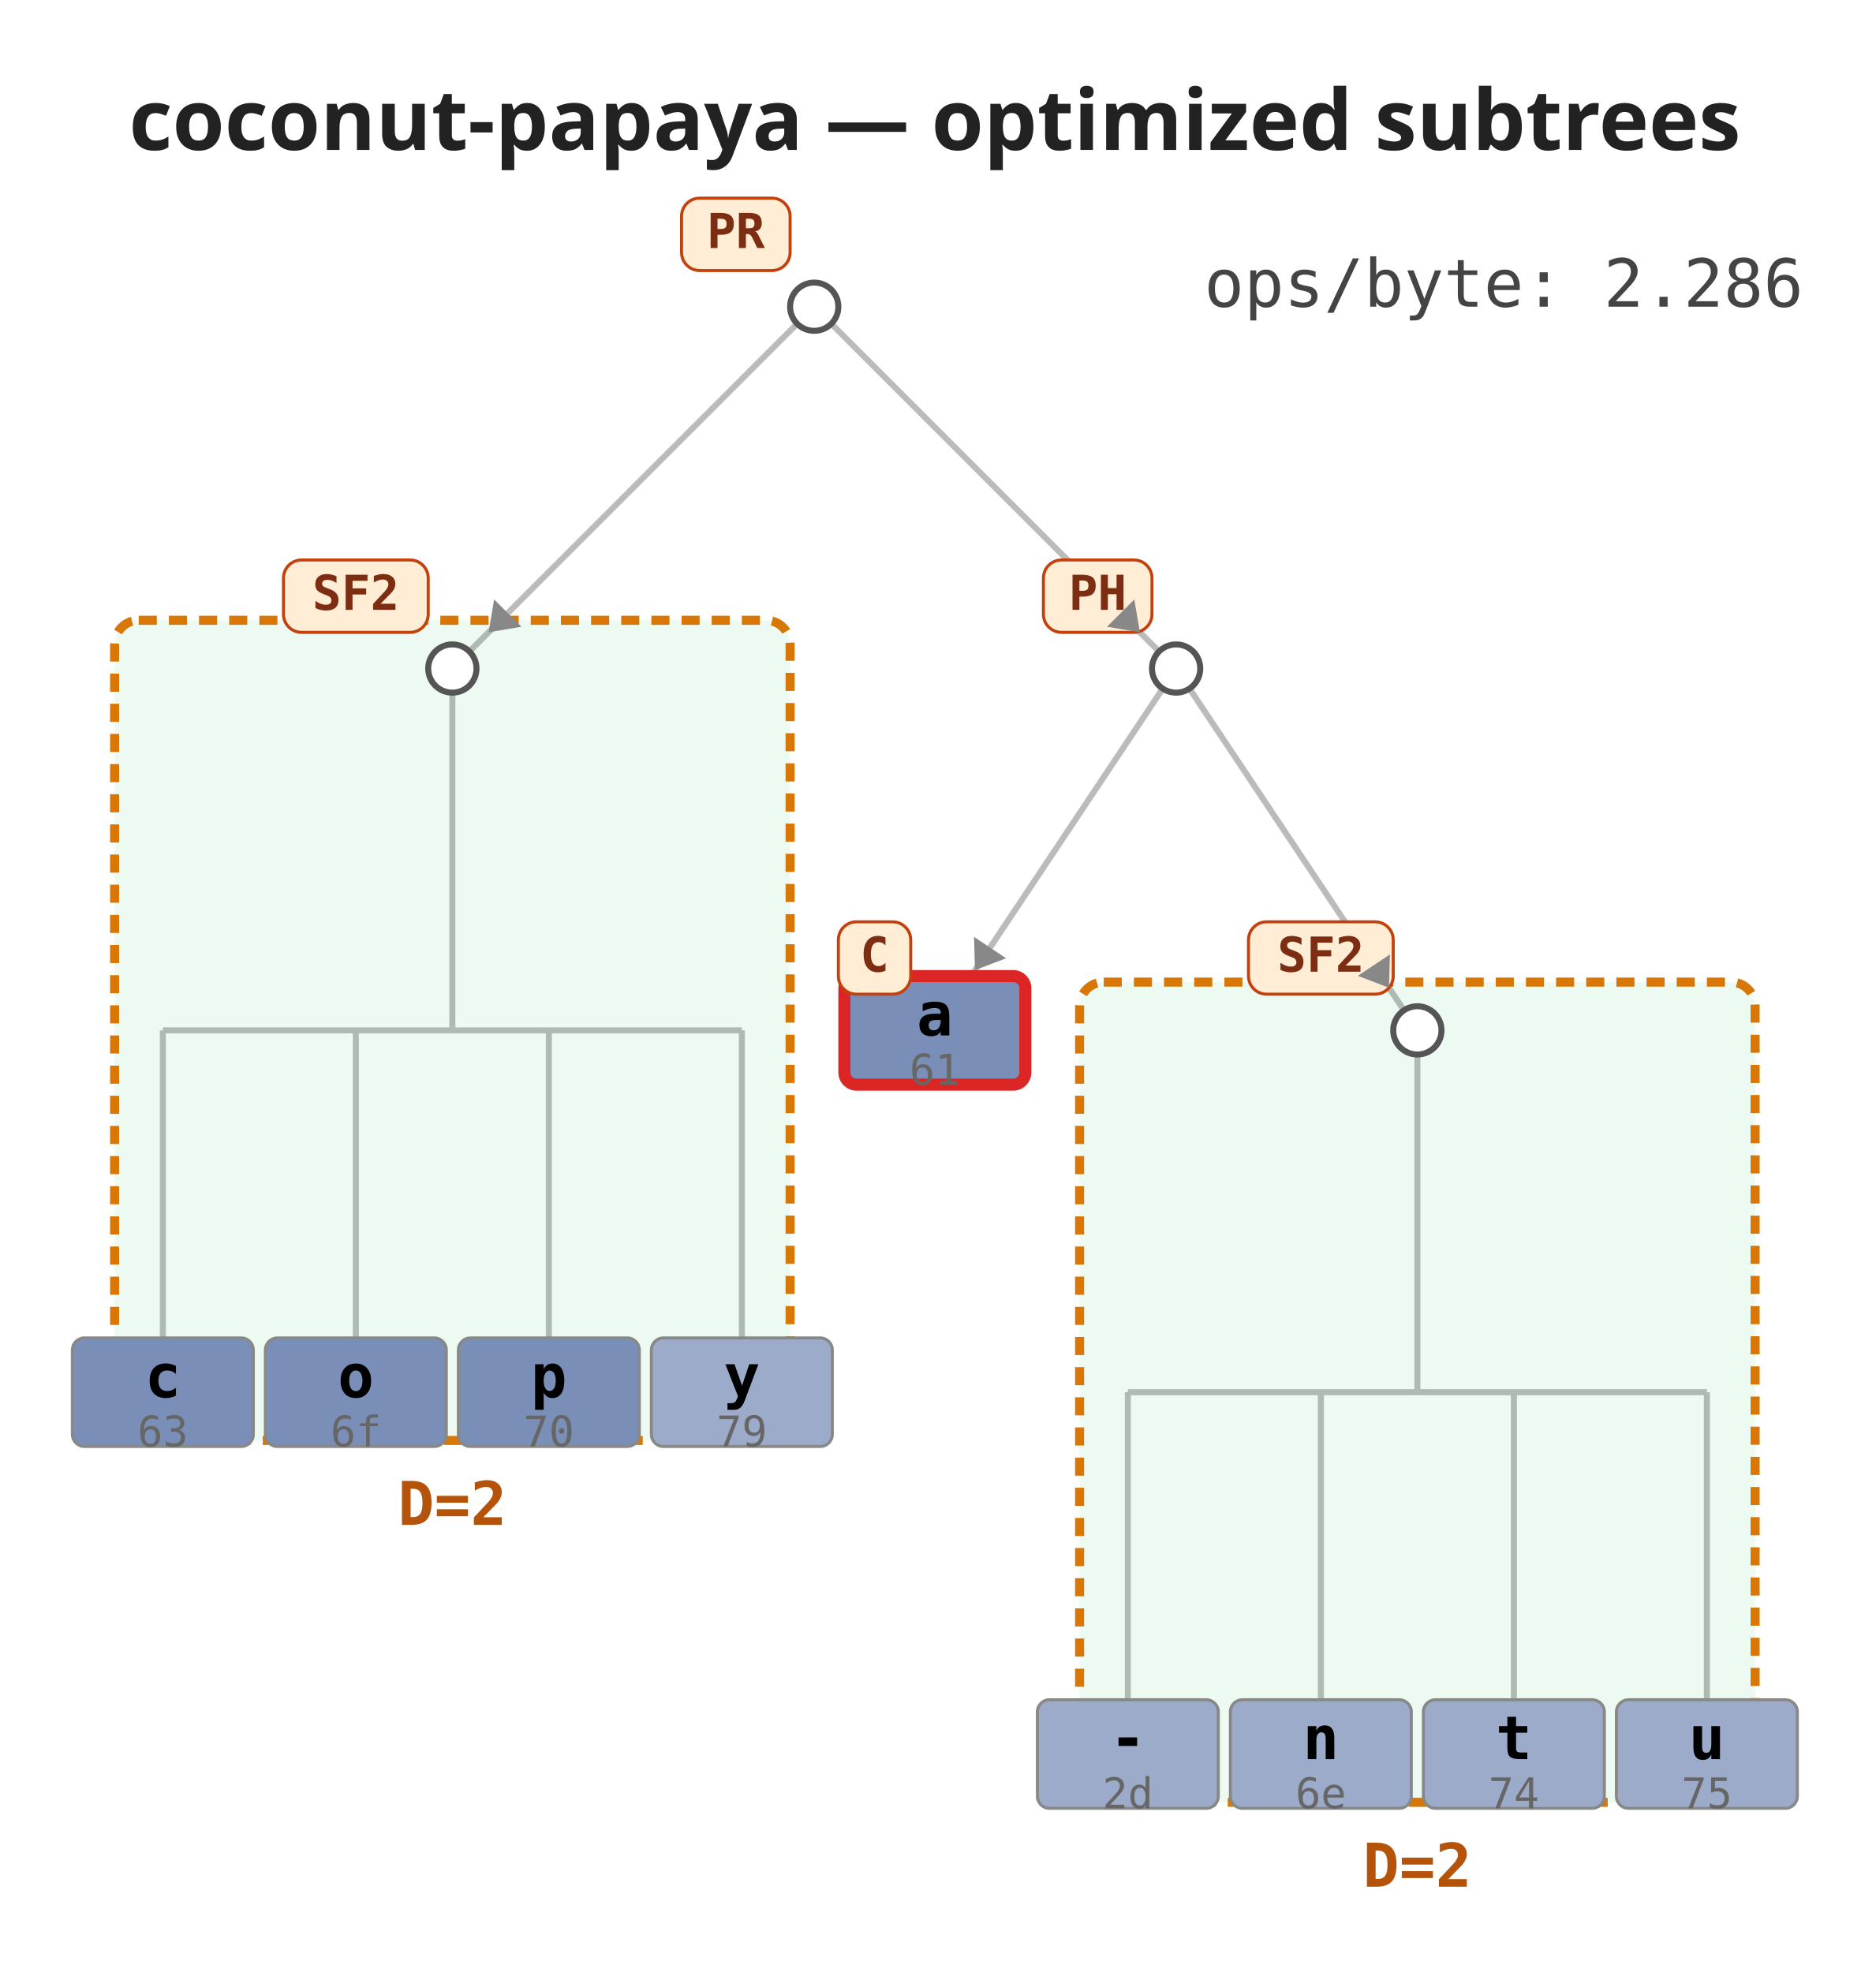
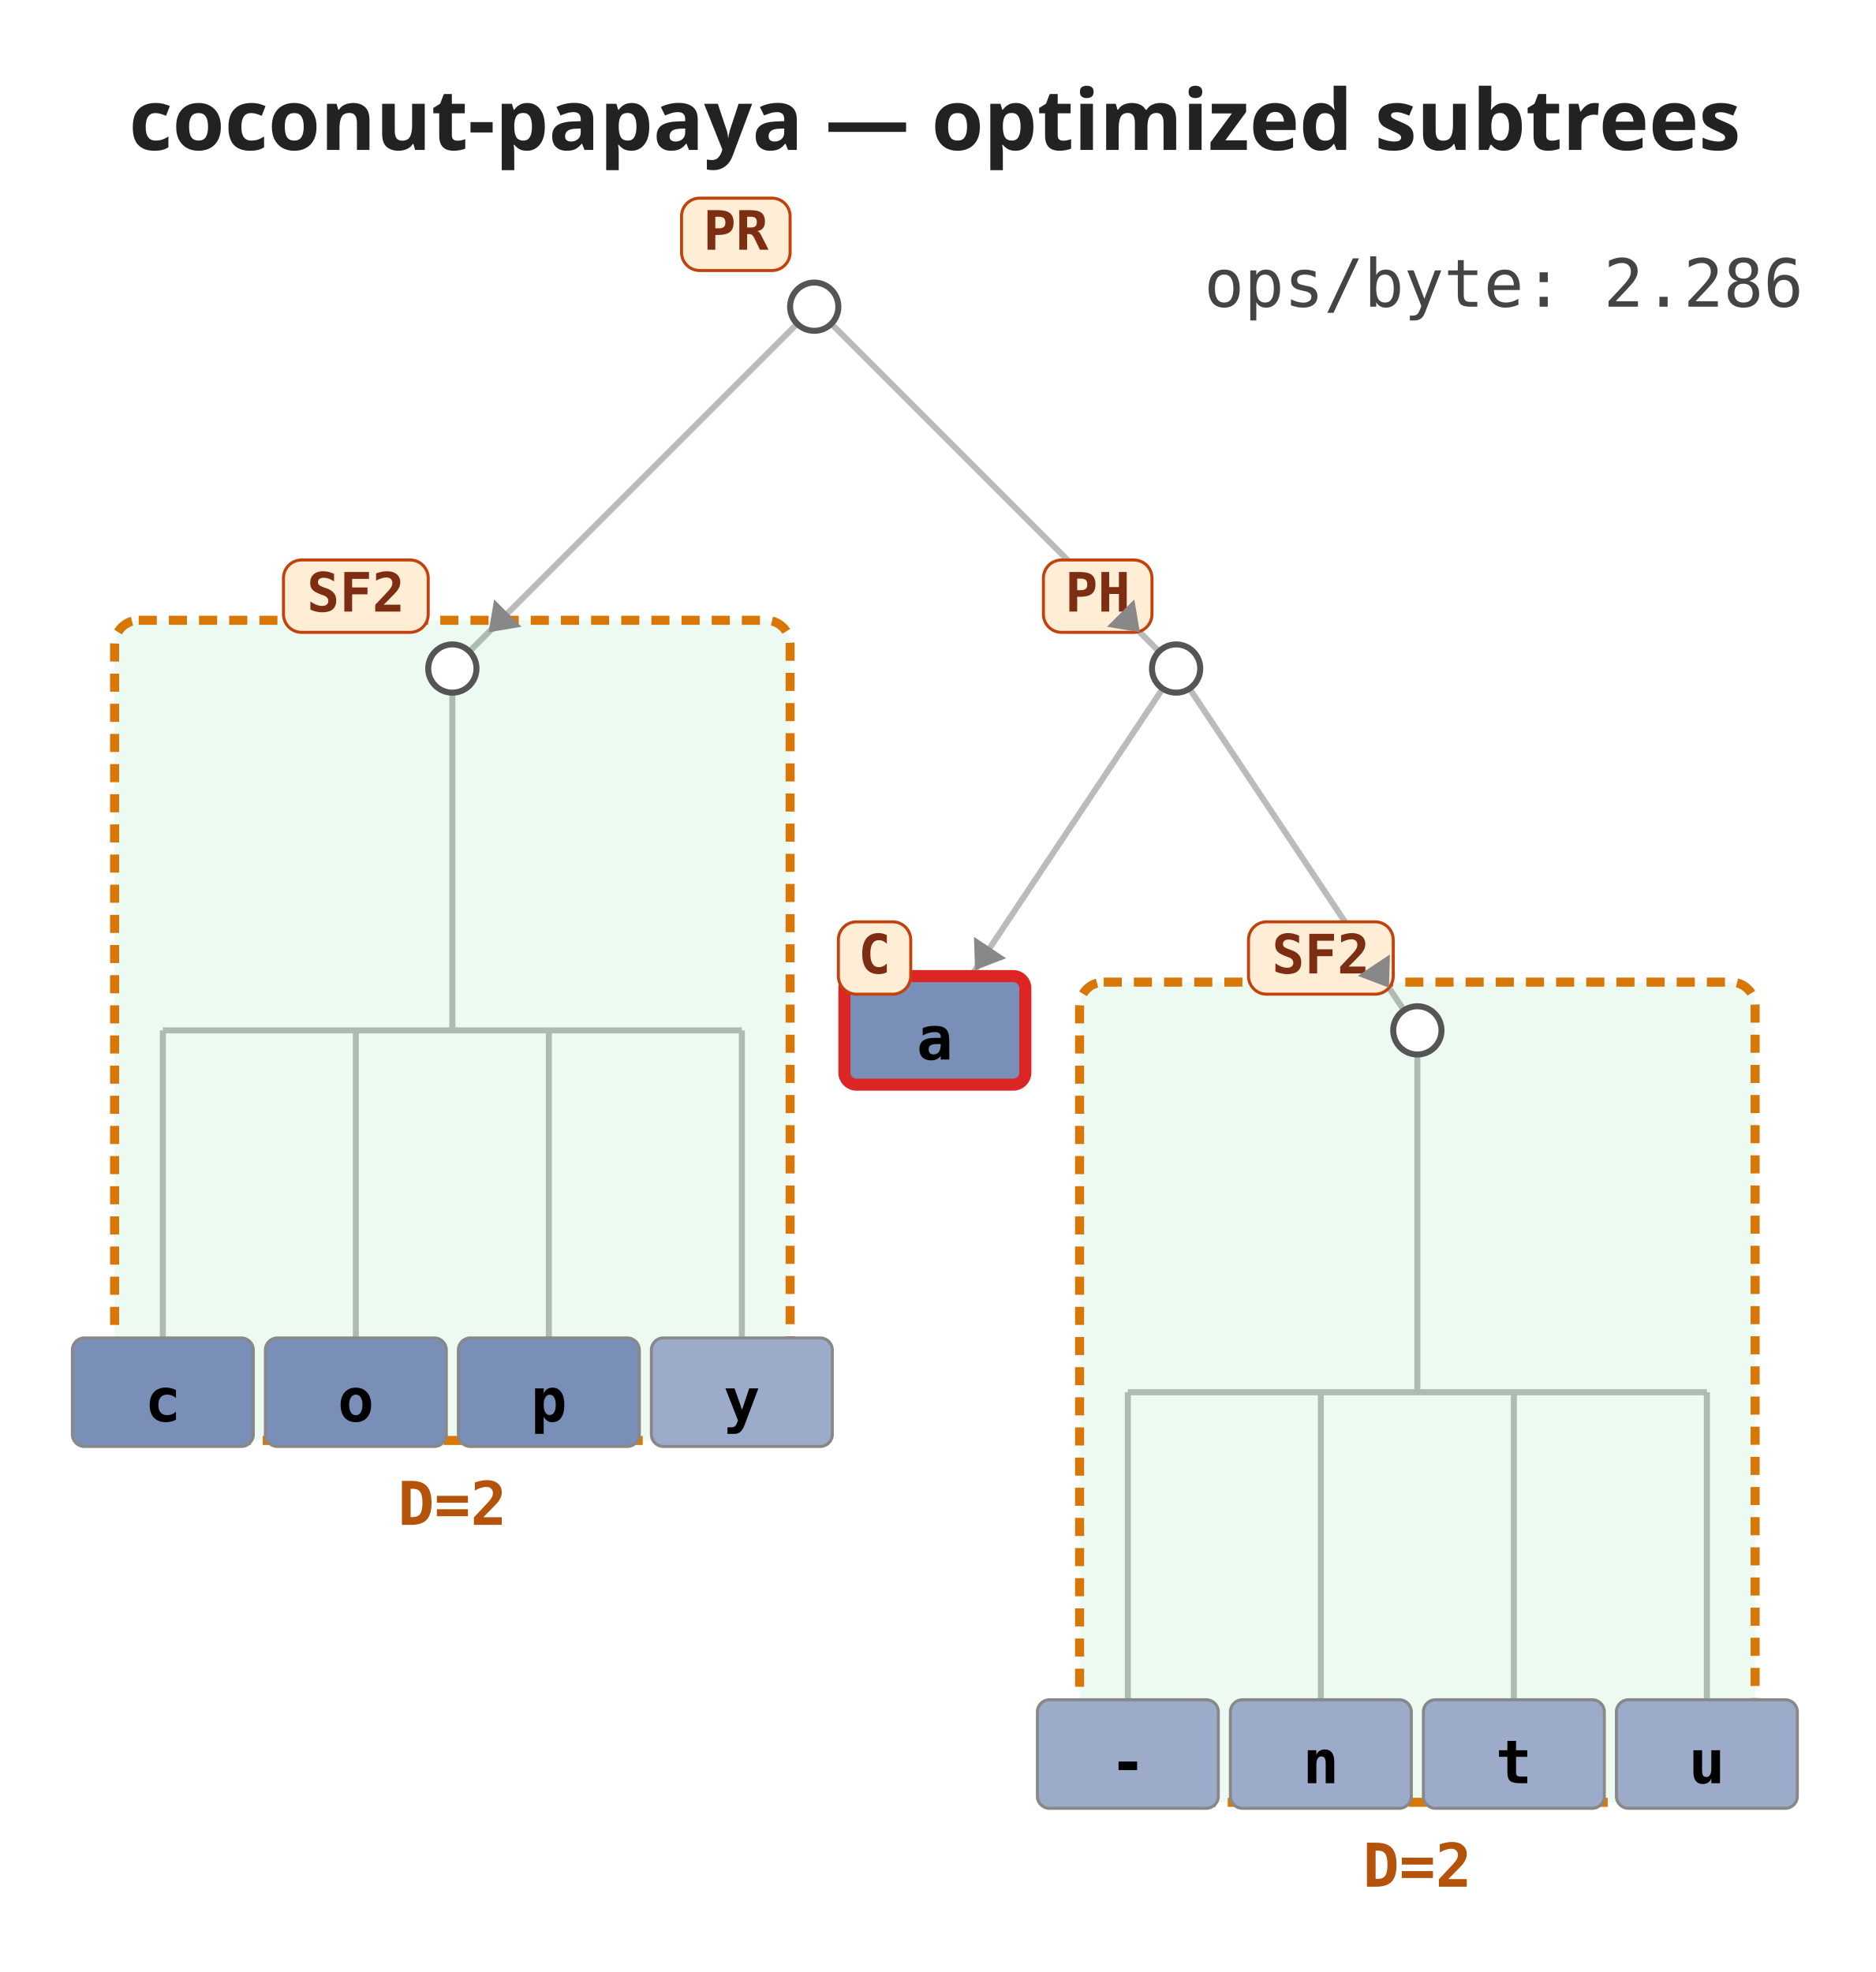
<svg xmlns="http://www.w3.org/2000/svg" id="tree-svg" width="311" height="327" viewBox="3 -20.857 311 327">
  <style>#tree-svg { display: block; cursor: grab; }
#tree-svg:active { cursor: grabbing; }
#tree-svg .link { fill: none; stroke: rgb(187, 187, 187); stroke-width: 1px; }
#tree-svg .node-leaf rect { stroke: rgb(136, 136, 136); stroke-width: 0.5px; }
#tree-svg .node-internal circle { fill: rgb(255, 255, 255); stroke: rgb(85, 85, 85); stroke-width: 1px; }
#tree-svg .node-leaf text { font: 9px monospace; text-anchor: middle; dominant-baseline: middle; pointer-events: none; }
#tree-svg .node-leaf .leaf-char { font-size: 10px; font-weight: 600; }
- #tree-svg .node-leaf .leaf-freq { font-size: 7px; fill: rgb(102, 102, 102); }
+ #tree-svg .node-leaf .leaf-char-hex { font-family: ui-monospace, SFMono-Regular, Menlo, Consolas, monospace; font-weight: normal; font-size: 9px; }
#tree-svg .flat-box { fill: rgb(34, 197, 94); stroke: rgb(217, 119, 6); stroke-dasharray: 3, 2; stroke-width: 1.5px; pointer-events: none; }
#tree-svg .pair-box { fill: rgb(34, 197, 94); stroke: rgb(148, 163, 184); stroke-dasharray: 2, 2; stroke-width: 1px; pointer-events: none; }
#tree-svg .flat-label { font: 600 10px monospace; fill: rgb(180, 83, 9); pointer-events: none; }
#tree-svg .pair-label { font: 9px monospace; fill: rgb(100, 116, 139); pointer-events: none; }
#tree-svg .skew-bar { stroke: rgb(68, 68, 68); stroke-width: 0.3px; }
#tree-svg .prim-bubble rect { fill: rgb(255, 237, 213); stroke: rgb(194, 65, 12); stroke-width: 0.5px; }
- #tree-svg .prim-bubble text { font: 600 8px monospace; fill: rgb(124, 45, 18); text-anchor: middle; dominant-baseline: middle; pointer-events: none; }</style>
+ #tree-svg .prim-bubble text { font: 600 9px monospace; fill: rgb(124, 45, 18); text-anchor: middle; dominant-baseline: middle; pointer-events: none; }</style>
  <g>
    <path class="link" d="M138,30L78,90" />
    <path class="link" d="M138,30L198,90" />
    <path class="link" d="M198,90L158,150" />
    <path class="link" d="M198,90L238,150" />
    <g class="fork">
      <path class="link" d="M78,90L78,150" />
      <path class="link" d="M30,150L126,150" />
      <path class="link" d="M30,150L30,210" />
      <path class="link" d="M62,150L62,210" />
      <path class="link" d="M94,150L94,210" />
      <path class="link" d="M126,150L126,210" />
    </g>
    <g class="fork">
      <path class="link" d="M238,150L238,210" />
      <path class="link" d="M190,210L286,210" />
      <path class="link" d="M190,210L190,270" />
      <path class="link" d="M222,210L222,270" />
      <path class="link" d="M254,210L254,270" />
      <path class="link" d="M286,210L286,270" />
    </g>
    <rect class="flat-box" x="22" y="82" width="112" height="136" rx="4" fill-opacity="0.079" />
    <text class="flat-label" x="78" y="232" text-anchor="middle">D=2</text>
    <rect class="flat-box" x="182" y="142" width="112" height="136" rx="4" fill-opacity="0.079" />
    <text class="flat-label" x="238" y="292" text-anchor="middle">D=2</text>
    <g class="node-internal" data-node-id="0" transform="translate(138,30)">
      <circle r="4" style="stroke-width: 1px; fill: rgb(255, 255, 255); cursor: default;" />
      <g class="prim-bubble">
        <rect x="-22" y="-18" width="18" height="12" rx="3" />
        <text x="-13" y="-12">PR</text>
      </g>
    </g>
    <g class="node-internal" data-node-id="1" transform="translate(78,90)">
      <circle r="4" style="stroke-width: 1px; fill: rgb(255, 255, 255); cursor: default;" />
      <g class="prim-bubble">
        <rect x="-28" y="-18" width="24" height="12" rx="3" />
        <text x="-16" y="-12">SF2</text>
      </g>
    </g>
    <g class="node-internal" data-node-id="8" transform="translate(198,90)">
      <circle r="4" style="stroke-width: 1px; fill: rgb(255, 255, 255); cursor: default;" />
      <g class="prim-bubble">
        <rect x="-22" y="-18" width="18" height="12" rx="3" />
        <text x="-13" y="-12">PH</text>
      </g>
    </g>
    <g class="node-internal" data-node-id="10" transform="translate(238,150)">
      <circle r="4" style="stroke-width: 1px; fill: rgb(255, 255, 255); cursor: default;" />
      <g class="prim-bubble">
        <rect x="-28" y="-18" width="24" height="12" rx="3" />
        <text x="-16" y="-12">SF2</text>
      </g>
    </g>
    <g class="node-leaf" transform="translate(158,150)">
      <rect x="-15" y="-9" width="30" height="18" rx="2" fill="hsl(220, 30%, 60%)" style="stroke: rgb(220, 38, 38); stroke-width: 2;" />
-       <text class="leaf-char" y="-2">a</text>
-       <text class="leaf-freq" y="7">61</text>
+       <text class="leaf-char" y="2">a</text>
      <g class="prim-bubble">
        <rect x="-16" y="-18" width="12" height="12" rx="3" />
        <text x="-10" y="-12">C</text>
      </g>
    </g>
    <g class="node-leaf" transform="translate(30,210)">
      <rect x="-15" y="-9" width="30" height="18" rx="2" fill="hsl(220, 30%, 60%)" />
-       <text class="leaf-char" y="-2">c</text>
-       <text class="leaf-freq" y="7">63</text>
+       <text class="leaf-char" y="2">c</text>
    </g>
    <g class="node-leaf" transform="translate(62,210)">
      <rect x="-15" y="-9" width="30" height="18" rx="2" fill="hsl(220, 30%, 60%)" />
-       <text class="leaf-char" y="-2">o</text>
-       <text class="leaf-freq" y="7">6f</text>
+       <text class="leaf-char" y="2">o</text>
    </g>
    <g class="node-leaf" transform="translate(94,210)">
      <rect x="-15" y="-9" width="30" height="18" rx="2" fill="hsl(220, 30%, 60%)" />
-       <text class="leaf-char" y="-2">p</text>
-       <text class="leaf-freq" y="7">70</text>
+       <text class="leaf-char" y="2">p</text>
    </g>
    <g class="node-leaf" transform="translate(126,210)">
      <rect x="-15" y="-9" width="30" height="18" rx="2" fill="hsl(220, 30%, 70.006%)" />
-       <text class="leaf-char" y="-2">y</text>
-       <text class="leaf-freq" y="7">79</text>
+       <text class="leaf-char" y="2">y</text>
    </g>
    <g class="node-leaf" transform="translate(190,270)">
      <rect x="-15" y="-9" width="30" height="18" rx="2" fill="hsl(220, 30%, 70.006%)" />
-       <text class="leaf-char" y="-2">-</text>
-       <text class="leaf-freq" y="7">2d</text>
+       <text class="leaf-char" y="2">-</text>
    </g>
    <g class="node-leaf" transform="translate(222,270)">
      <rect x="-15" y="-9" width="30" height="18" rx="2" fill="hsl(220, 30%, 70.006%)" />
-       <text class="leaf-char" y="-2">n</text>
-       <text class="leaf-freq" y="7">6e</text>
+       <text class="leaf-char" y="2">n</text>
    </g>
    <g class="node-leaf" transform="translate(254,270)">
      <rect x="-15" y="-9" width="30" height="18" rx="2" fill="hsl(220, 30%, 70.006%)" />
-       <text class="leaf-char" y="-2">t</text>
-       <text class="leaf-freq" y="7">74</text>
+       <text class="leaf-char" y="2">t</text>
    </g>
    <g class="node-leaf" transform="translate(286,270)">
      <rect x="-15" y="-9" width="30" height="18" rx="2" fill="hsl(220, 30%, 70.006%)" />
-       <text class="leaf-char" y="-2">u</text>
-       <text class="leaf-freq" y="7">75</text>
+       <text class="leaf-char" y="2">u</text>
    </g>
    <text class="tree-title" x="158" y="4" text-anchor="middle" style="font: 600 14px sans-serif; fill: rgb(34, 34, 34);">coconut-papaya — optimized subtrees</text>
    <text class="tree-label" x="302" y="30" text-anchor="end" style="font: 11px monospace; fill: rgb(68, 68, 68);">ops/byte: 2.286</text>
    <path class="flow-arrow" d="M-4.5,-3.2 L0,0 L-4.5,3.2 Z" fill="#888" pointer-events="none" transform="translate(84.01041,83.98959) rotate(135)" />
    <path class="flow-arrow" d="M-4.5,-3.2 L0,0 L-4.5,3.2 Z" fill="#888" pointer-events="none" transform="translate(191.9896,83.98959) rotate(45)" />
    <path class="flow-arrow" d="M-4.5,-3.2 L0,0 L-4.5,3.2 Z" fill="#888" pointer-events="none" transform="translate(164.6564,140.0154) rotate(123.6901)" />
    <path class="flow-arrow" d="M-4.5,-3.2 L0,0 L-4.5,3.2 Z" fill="#888" pointer-events="none" transform="translate(233.285,142.9276) rotate(56.30993)" />
  </g>
</svg>
